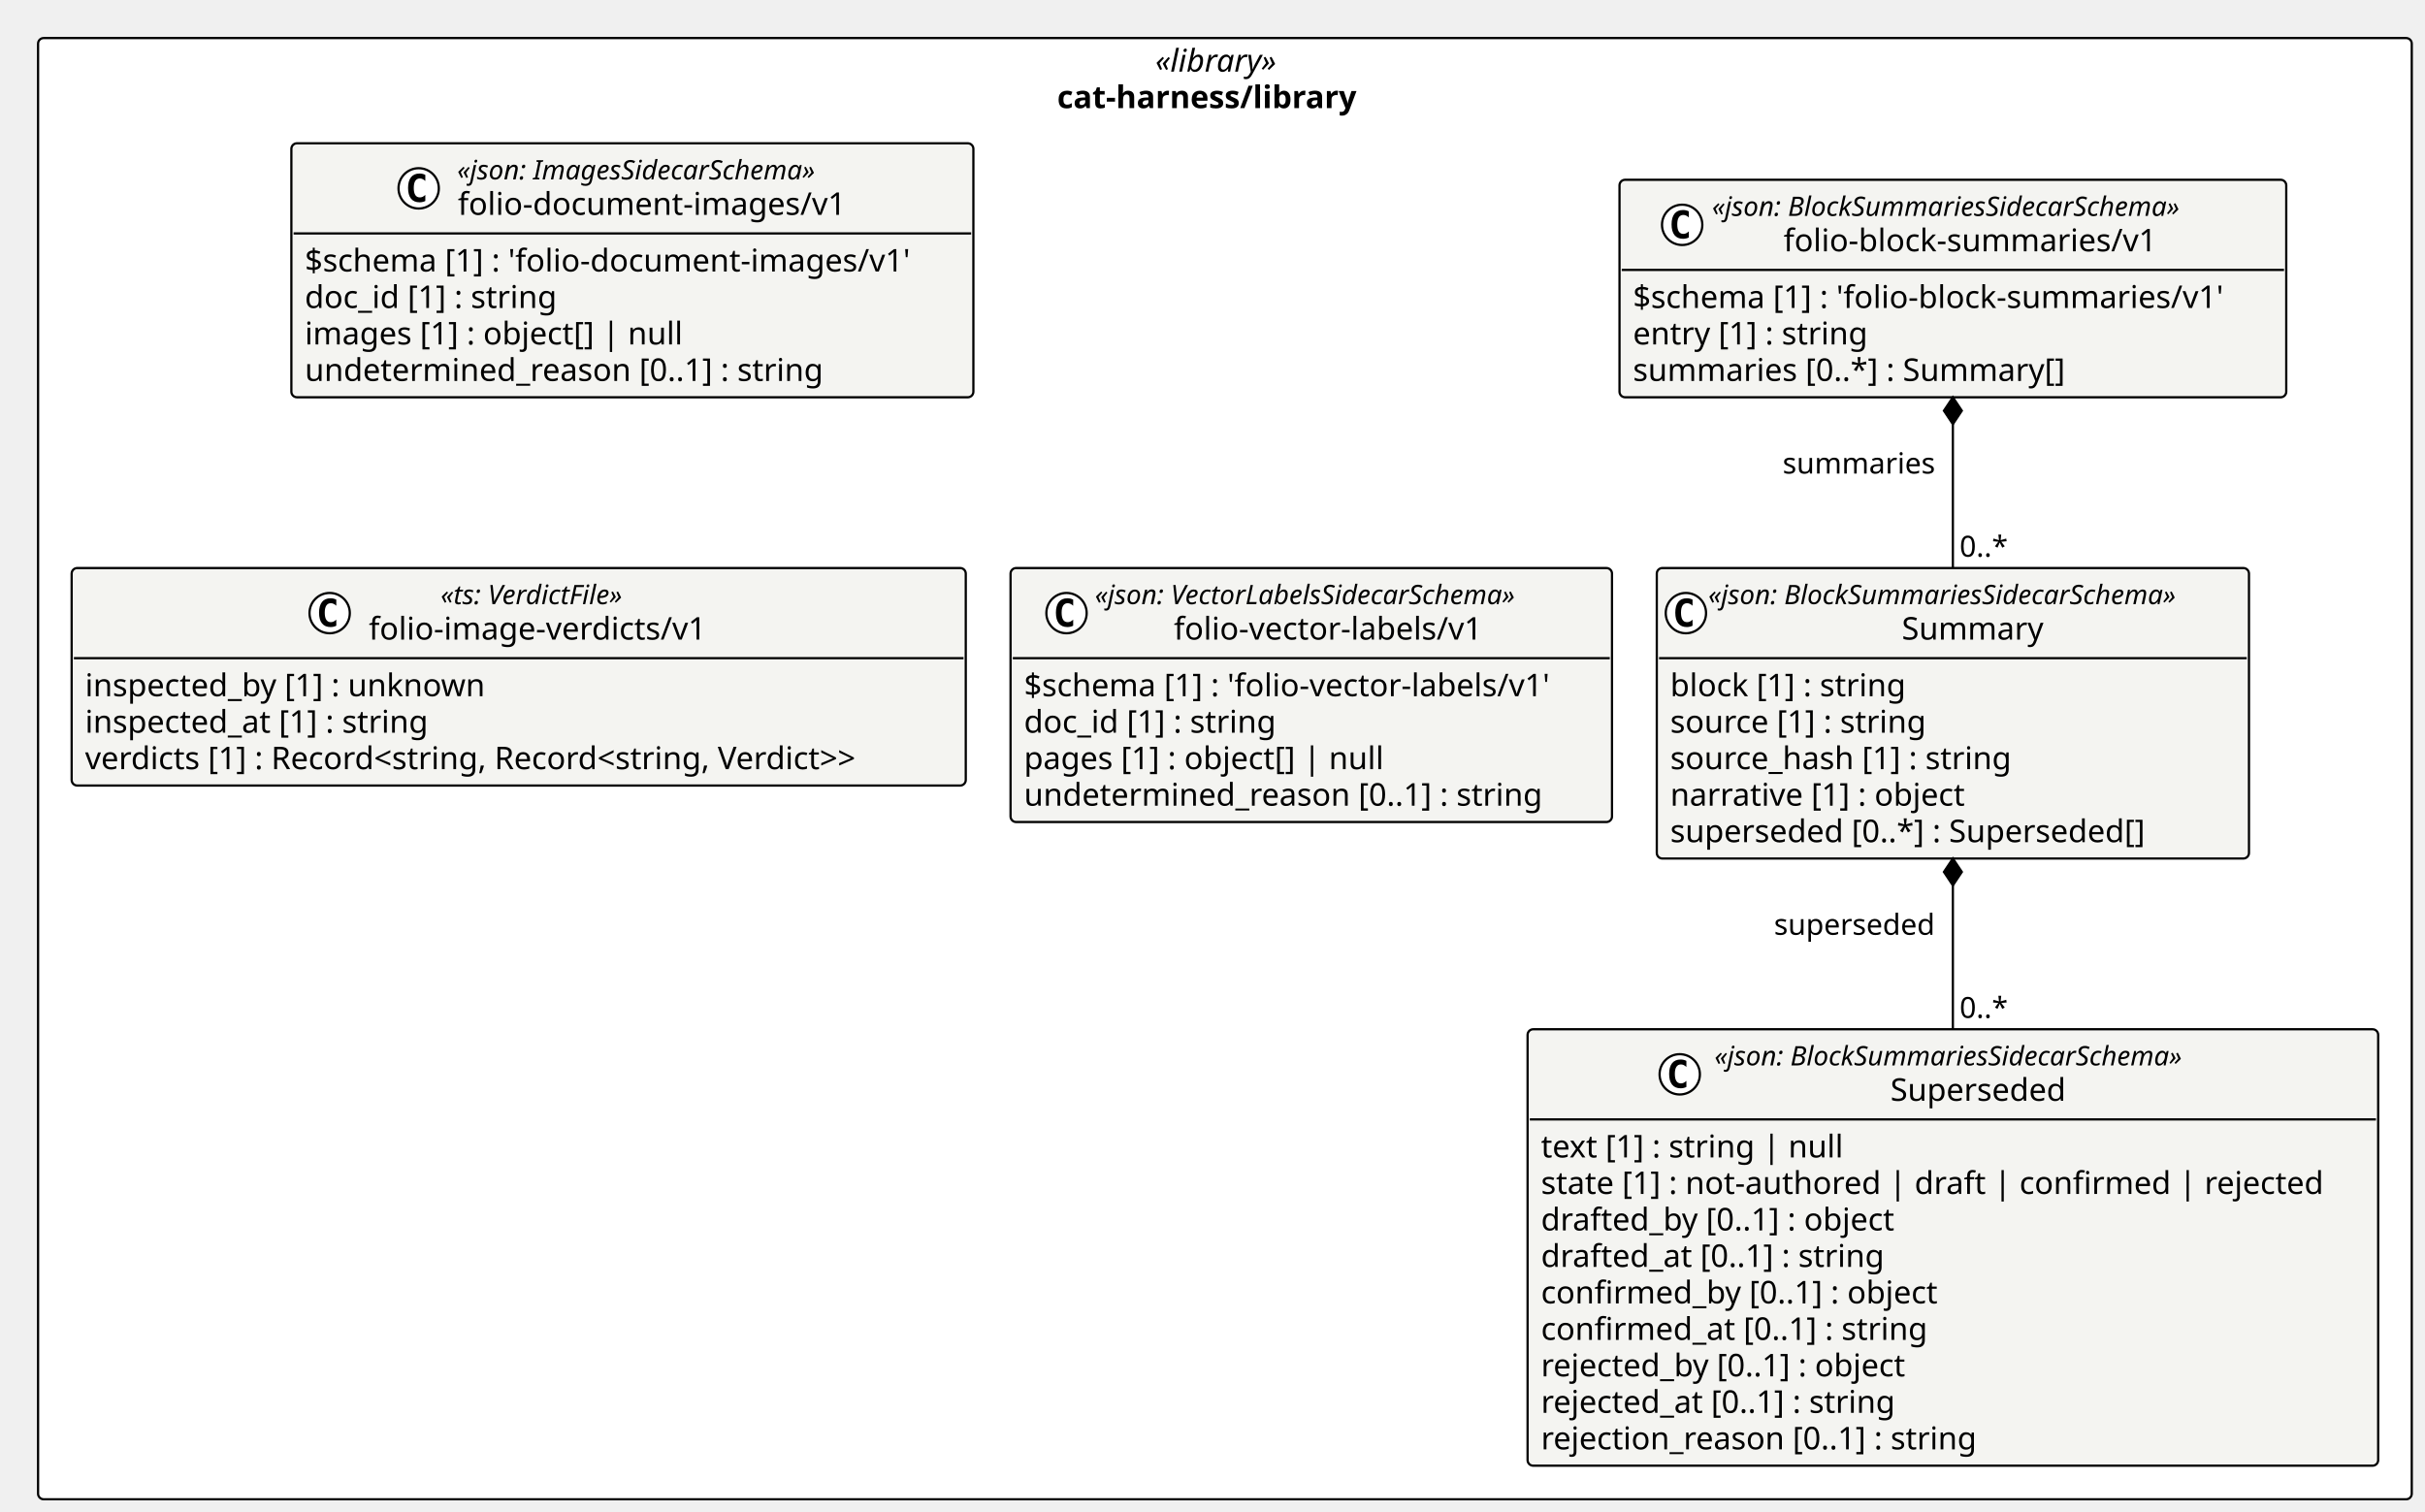
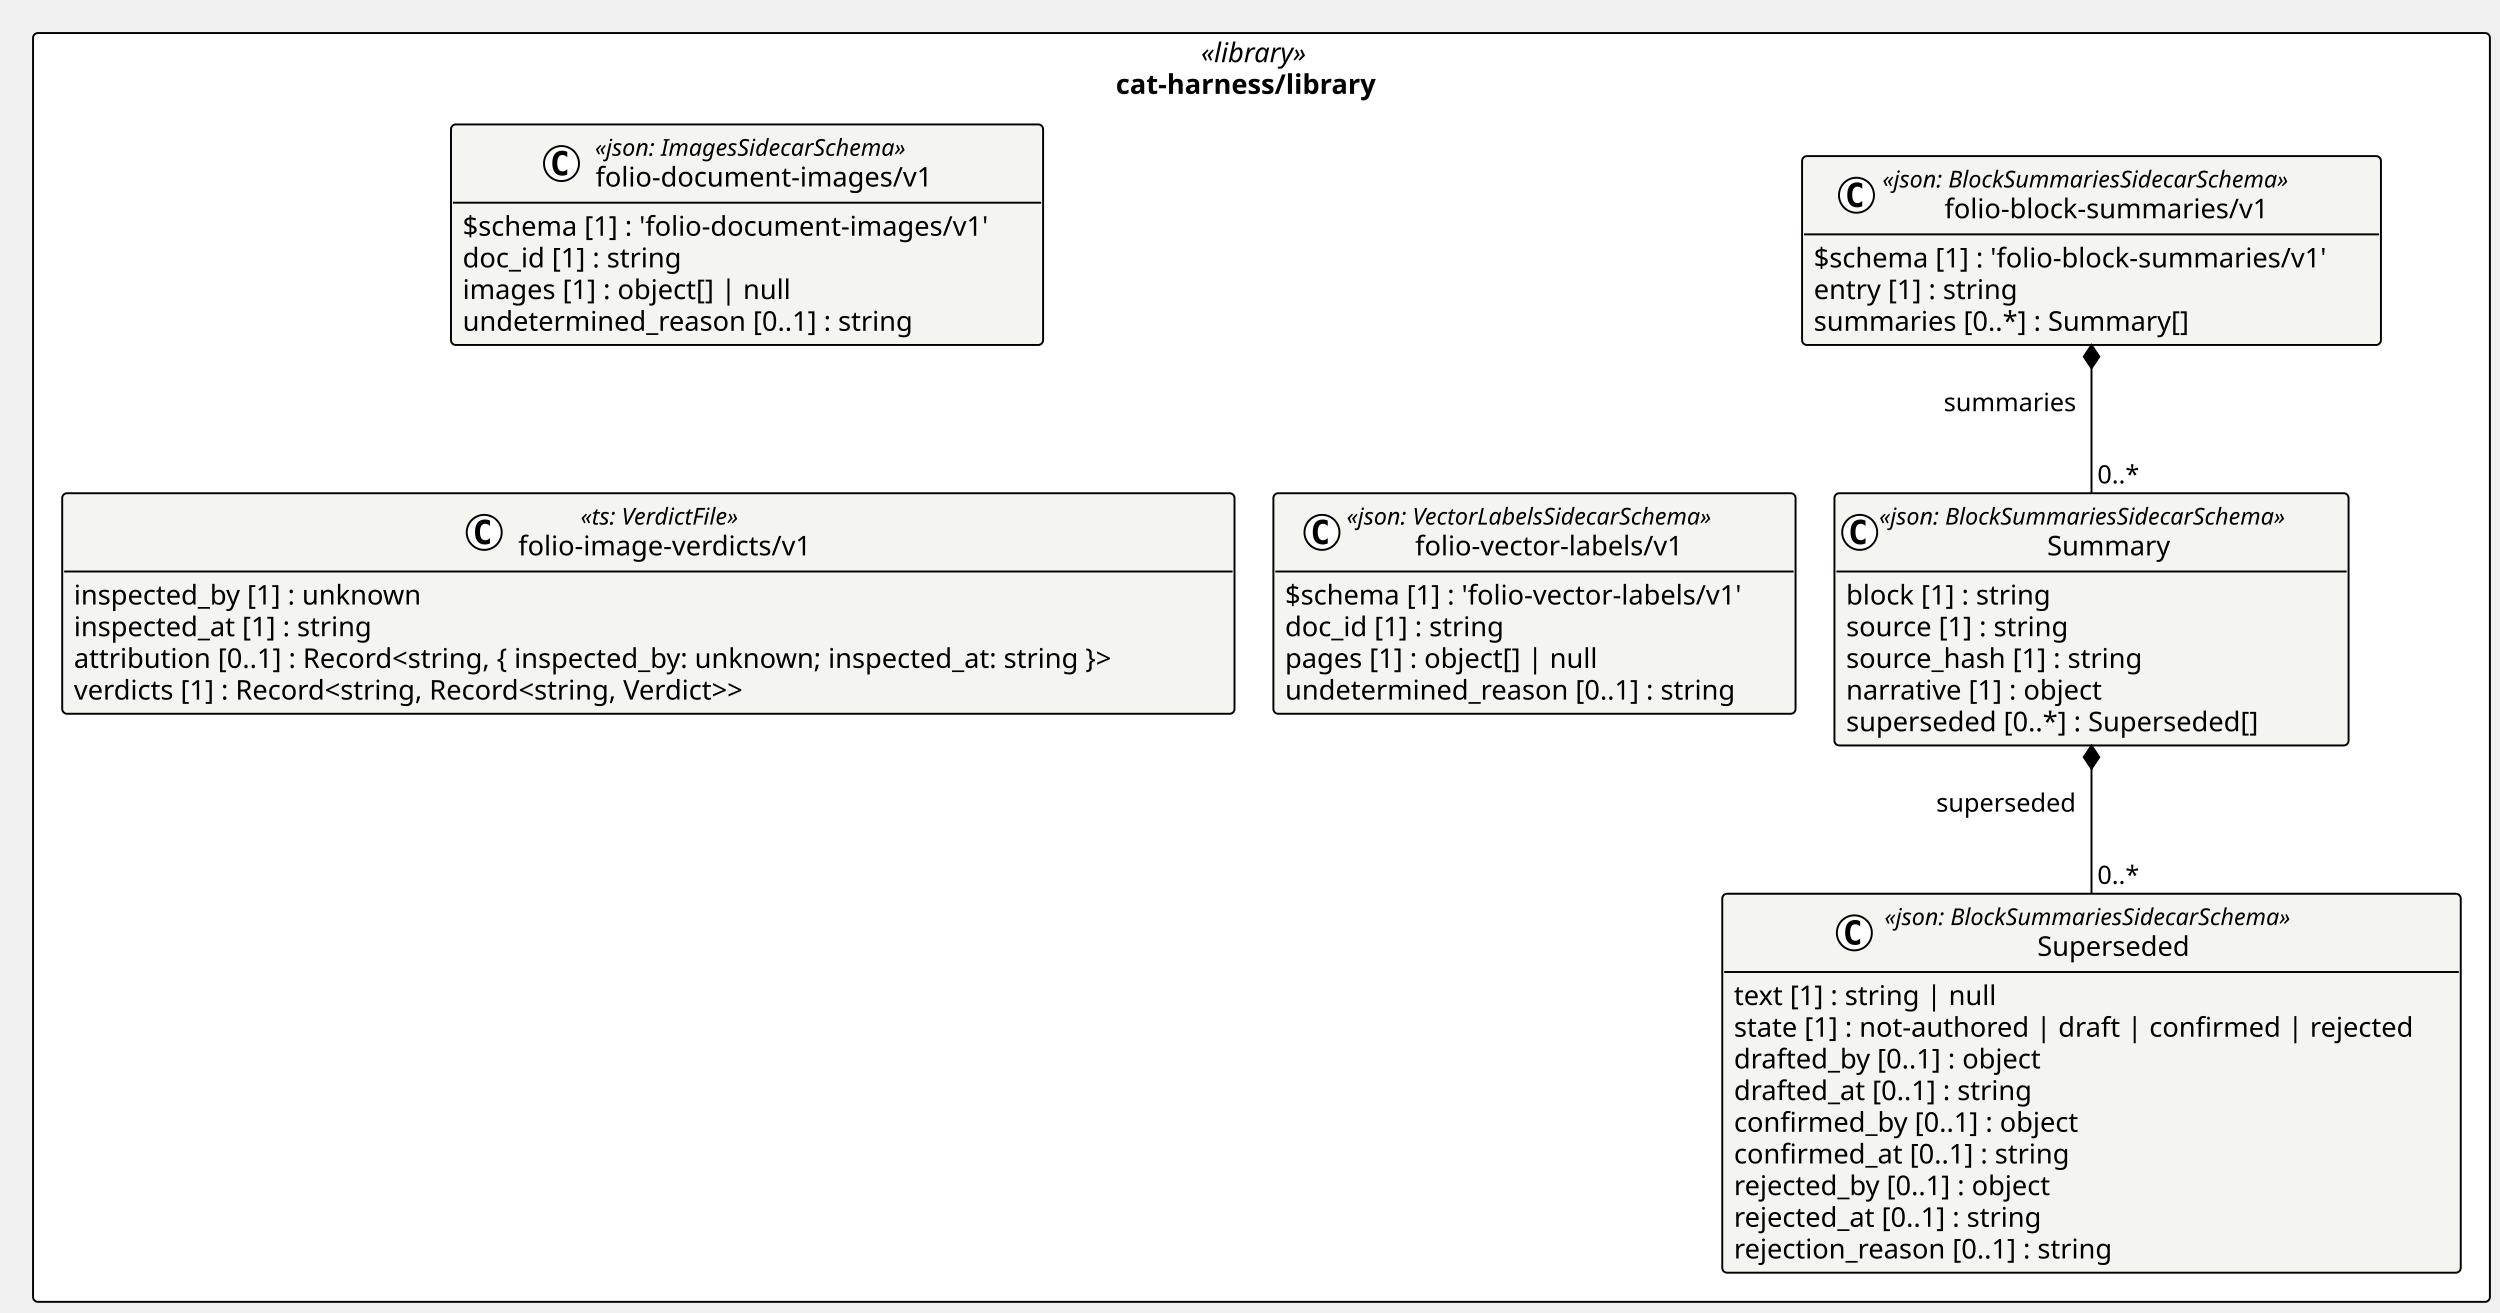
- <svg xmlns="http://www.w3.org/2000/svg" contentStyleType="text/css" height="675px" preserveAspectRatio="none" style="width:1083px;height:675px;background:#FFFFFF;" version="1.1" viewBox="0 0 1083 675" width="1083px" zoomAndPan="magnify">
+ <svg xmlns="http://www.w3.org/2000/svg" contentStyleType="text/css" height="675px" preserveAspectRatio="none" style="width:1286px;height:675px;background:#FFFFFF;" version="1.1" viewBox="0 0 1286 675" width="1286px" zoomAndPan="magnify">
  <defs />
  <g>
-     <rect fill="#FFFFFF" height="652.672" rx="2.5" ry="2.5" style="stroke:#000000;stroke-width:1.0;" width="1060.09" x="17" y="17" />
-     <text fill="#000000" font-family="Verdana" font-size="14" font-style="italic" lengthAdjust="spacing" textLength="62.173" x="515.959" y="31.995">«library»</text>
-     <text fill="#000000" font-family="Verdana" font-size="14" font-weight="bold" lengthAdjust="spacing" textLength="149.81" x="472.14" y="48.292">cat-harness/library</text>
+     <rect fill="#FFFFFF" height="652.672" rx="2.5" ry="2.5" style="stroke:#000000;stroke-width:1.0;" width="1263.808" x="17" y="17" />
+     <text fill="#000000" font-family="Verdana" font-size="14" font-style="italic" lengthAdjust="spacing" textLength="62.173" x="617.818" y="31.995">«library»</text>
+     <text fill="#000000" font-family="Verdana" font-size="14" font-weight="bold" lengthAdjust="spacing" textLength="149.81" x="573.999" y="48.292">cat-harness/library</text>
    <g id="elem_cat_harness_library_folio_document_images_v1_folio_document_images_v1">
-       <rect codeLine="11" fill="#F4F4F1" height="113.453" id="cat_harness_library_folio_document_images_v1_folio_document_images_v1" rx="2.5" ry="2.5" style="stroke:#000000;stroke-width:1.0;" width="304.585" x="130.127" y="64" />
-       <ellipse cx="186.976" cy="84.133" fill="#FFFFFF" rx="9" ry="9" style="stroke:#000000;stroke-width:1.0;" />
-       <path d="M189.944,89.773 Q189.366,90.07 188.726,90.211 Q188.085,90.367 187.382,90.367 Q184.882,90.367 183.554,88.727 Q182.241,87.07 182.241,83.945 Q182.241,80.82 183.554,79.164 Q184.882,77.508 187.382,77.508 Q188.085,77.508 188.726,77.664 Q189.382,77.82 189.944,78.117 L189.944,80.836 Q189.319,80.258 188.726,79.992 Q188.132,79.711 187.507,79.711 Q186.163,79.711 185.476,80.789 Q184.788,81.852 184.788,83.945 Q184.788,86.039 185.476,87.117 Q186.163,88.18 187.507,88.18 Q188.132,88.18 188.726,87.914 Q189.319,87.633 189.944,87.055 L189.944,89.773 Z " fill="#000000" />
-       <text fill="#000000" font-family="Verdana" font-size="12" font-style="italic" lengthAdjust="spacing" textLength="183.99" x="204.174" y="80.139">«json: ImagesSidecarSchema»</text>
-       <text fill="#000000" font-family="Verdana" font-size="14" lengthAdjust="spacing" textLength="183.388" x="204.476" y="95.964">folio-document-images/v1</text>
-       <line style="stroke:#000000;stroke-width:1.0;" x1="131.127" x2="433.712" y1="104.266" y2="104.266" />
-       <text fill="#000000" font-family="Verdana" font-size="14" lengthAdjust="spacing" textLength="292.585" x="136.127" y="121.261">$schema [1] : 'folio-document-images/v1'</text>
-       <text fill="#000000" font-family="Verdana" font-size="14" lengthAdjust="spacing" textLength="123.013" x="136.127" y="137.558">doc_id [1] : string</text>
-       <text fill="#000000" font-family="Verdana" font-size="14" lengthAdjust="spacing" textLength="182.007" x="136.127" y="153.855">images [1] : object[] | null</text>
-       <text fill="#000000" font-family="Verdana" font-size="14" lengthAdjust="spacing" textLength="249.58" x="136.127" y="170.151">undetermined_reason [0..1] : string</text>
+       <rect codeLine="11" fill="#F4F4F1" height="113.453" id="cat_harness_library_folio_document_images_v1_folio_document_images_v1" rx="2.5" ry="2.5" style="stroke:#000000;stroke-width:1.0;" width="304.585" x="231.986" y="64" />
+       <ellipse cx="288.834" cy="84.133" fill="#FFFFFF" rx="9" ry="9" style="stroke:#000000;stroke-width:1.0;" />
+       <path d="M291.803,89.773 Q291.225,90.07 290.584,90.211 Q289.944,90.367 289.241,90.367 Q286.741,90.367 285.413,88.727 Q284.1,87.07 284.1,83.945 Q284.1,80.82 285.413,79.164 Q286.741,77.508 289.241,77.508 Q289.944,77.508 290.584,77.664 Q291.241,77.82 291.803,78.117 L291.803,80.836 Q291.178,80.258 290.584,79.992 Q289.991,79.711 289.366,79.711 Q288.022,79.711 287.334,80.789 Q286.647,81.852 286.647,83.945 Q286.647,86.039 287.334,87.117 Q288.022,88.18 289.366,88.18 Q289.991,88.18 290.584,87.914 Q291.178,87.633 291.803,87.055 L291.803,89.773 Z " fill="#000000" />
+       <text fill="#000000" font-family="Verdana" font-size="12" font-style="italic" lengthAdjust="spacing" textLength="183.99" x="306.033" y="80.139">«json: ImagesSidecarSchema»</text>
+       <text fill="#000000" font-family="Verdana" font-size="14" lengthAdjust="spacing" textLength="183.388" x="306.334" y="95.964">folio-document-images/v1</text>
+       <line style="stroke:#000000;stroke-width:1.0;" x1="232.986" x2="535.571" y1="104.266" y2="104.266" />
+       <text fill="#000000" font-family="Verdana" font-size="14" lengthAdjust="spacing" textLength="292.585" x="237.986" y="121.261">$schema [1] : 'folio-document-images/v1'</text>
+       <text fill="#000000" font-family="Verdana" font-size="14" lengthAdjust="spacing" textLength="123.013" x="237.986" y="137.558">doc_id [1] : string</text>
+       <text fill="#000000" font-family="Verdana" font-size="14" lengthAdjust="spacing" textLength="182.007" x="237.986" y="153.855">images [1] : object[] | null</text>
+       <text fill="#000000" font-family="Verdana" font-size="14" lengthAdjust="spacing" textLength="249.58" x="237.986" y="170.151">undetermined_reason [0..1] : string</text>
    </g>
    <g id="elem_cat_harness_library_folio_image_verdicts_v1">
-       <rect codeLine="17" fill="#F4F4F1" height="97.156" id="cat_harness_library_folio_image_verdicts_v1" rx="2.5" ry="2.5" style="stroke:#000000;stroke-width:1.0;" width="399.31" x="32" y="253.719" />
-       <ellipse cx="147.221" cy="273.852" fill="#FFFFFF" rx="9" ry="9" style="stroke:#000000;stroke-width:1.0;" />
-       <path d="M150.19,279.492 Q149.611,279.789 148.971,279.93 Q148.33,280.086 147.627,280.086 Q145.127,280.086 143.799,278.445 Q142.486,276.789 142.486,273.664 Q142.486,270.539 143.799,268.883 Q145.127,267.227 147.627,267.227 Q148.33,267.227 148.971,267.383 Q149.627,267.539 150.19,267.836 L150.19,270.555 Q149.565,269.977 148.971,269.711 Q148.377,269.43 147.752,269.43 Q146.408,269.43 145.721,270.508 Q145.033,271.57 145.033,273.664 Q145.033,275.758 145.721,276.836 Q146.408,277.898 147.752,277.898 Q148.377,277.898 148.971,277.633 Q149.565,277.352 150.19,276.773 L150.19,279.492 Z " fill="#000000" />
-       <text fill="#000000" font-family="Verdana" font-size="12" font-style="italic" lengthAdjust="spacing" textLength="97.231" x="196.79" y="269.857">«ts: VerdictFile»</text>
-       <text fill="#000000" font-family="Verdana" font-size="14" lengthAdjust="spacing" textLength="161.369" x="164.721" y="285.683">folio-image-verdicts/v1</text>
-       <line style="stroke:#000000;stroke-width:1.0;" x1="33" x2="430.31" y1="293.984" y2="293.984" />
+       <rect codeLine="17" fill="#F4F4F1" height="113.453" id="cat_harness_library_folio_image_verdicts_v1" rx="2.5" ry="2.5" style="stroke:#000000;stroke-width:1.0;" width="603.028" x="32" y="253.719" />
+       <ellipse cx="249.08" cy="273.852" fill="#FFFFFF" rx="9" ry="9" style="stroke:#000000;stroke-width:1.0;" />
+       <path d="M252.048,279.492 Q251.47,279.789 250.83,279.93 Q250.189,280.086 249.486,280.086 Q246.986,280.086 245.658,278.445 Q244.345,276.789 244.345,273.664 Q244.345,270.539 245.658,268.883 Q246.986,267.227 249.486,267.227 Q250.189,267.227 250.83,267.383 Q251.486,267.539 252.048,267.836 L252.048,270.555 Q251.423,269.977 250.83,269.711 Q250.236,269.43 249.611,269.43 Q248.267,269.43 247.58,270.508 Q246.892,271.57 246.892,273.664 Q246.892,275.758 247.58,276.836 Q248.267,277.898 249.611,277.898 Q250.236,277.898 250.83,277.633 Q251.423,277.352 252.048,276.773 L252.048,279.492 Z " fill="#000000" />
+       <text fill="#000000" font-family="Verdana" font-size="12" font-style="italic" lengthAdjust="spacing" textLength="97.231" x="298.649" y="269.857">«ts: VerdictFile»</text>
+       <text fill="#000000" font-family="Verdana" font-size="14" lengthAdjust="spacing" textLength="161.369" x="266.58" y="285.683">folio-image-verdicts/v1</text>
+       <line style="stroke:#000000;stroke-width:1.0;" x1="33" x2="634.028" y1="293.984" y2="293.984" />
      <text fill="#000000" font-family="Verdana" font-size="14" lengthAdjust="spacing" textLength="193.929" x="38" y="310.979">inspected_by [1] : unknown</text>
      <text fill="#000000" font-family="Verdana" font-size="14" lengthAdjust="spacing" textLength="167.398" x="38" y="327.276">inspected_at [1] : string</text>
-       <text fill="#000000" font-family="Verdana" font-size="14" lengthAdjust="spacing" textLength="387.31" x="38" y="343.573">verdicts [1] : Record&lt;string, Record&lt;string, Verdict&gt;&gt;</text>
+       <text fill="#000000" font-family="Verdana" font-size="14" lengthAdjust="spacing" textLength="591.028" x="38" y="343.573">attribution [0..1] : Record&lt;string, { inspected_by: unknown; inspected_at: string }&gt;</text>
+       <text fill="#000000" font-family="Verdana" font-size="14" lengthAdjust="spacing" textLength="387.31" x="38" y="359.87">verdicts [1] : Record&lt;string, Record&lt;string, Verdict&gt;&gt;</text>
    </g>
    <g id="elem_cat_harness_library_folio_vector_labels_v1_folio_vector_labels_v1">
-       <rect codeLine="22" fill="#F4F4F1" height="113.453" id="cat_harness_library_folio_vector_labels_v1_folio_vector_labels_v1" rx="2.5" ry="2.5" style="stroke:#000000;stroke-width:1.0;" width="268.607" x="451.31" y="253.719" />
-       <ellipse cx="476.306" cy="273.852" fill="#FFFFFF" rx="9" ry="9" style="stroke:#000000;stroke-width:1.0;" />
-       <path d="M479.275,279.492 Q478.697,279.789 478.056,279.93 Q477.415,280.086 476.712,280.086 Q474.212,280.086 472.884,278.445 Q471.572,276.789 471.572,273.664 Q471.572,270.539 472.884,268.883 Q474.212,267.227 476.712,267.227 Q477.415,267.227 478.056,267.383 Q478.712,267.539 479.275,267.836 L479.275,270.555 Q478.65,269.977 478.056,269.711 Q477.462,269.43 476.837,269.43 Q475.493,269.43 474.806,270.508 Q474.118,271.57 474.118,273.664 Q474.118,275.758 474.806,276.836 Q475.493,277.898 476.837,277.898 Q477.462,277.898 478.056,277.633 Q478.65,277.352 479.275,276.773 L479.275,279.492 Z " fill="#000000" />
-       <text fill="#000000" font-family="Verdana" font-size="12" font-style="italic" lengthAdjust="spacing" textLength="217.951" x="488.971" y="269.857">«json: VectorLabelsSidecarSchema»</text>
-       <text fill="#000000" font-family="Verdana" font-size="14" lengthAdjust="spacing" textLength="147.41" x="524.242" y="285.683">folio-vector-labels/v1</text>
-       <line style="stroke:#000000;stroke-width:1.0;" x1="452.31" x2="718.918" y1="293.984" y2="293.984" />
-       <text fill="#000000" font-family="Verdana" font-size="14" lengthAdjust="spacing" textLength="256.607" x="457.31" y="310.979">$schema [1] : 'folio-vector-labels/v1'</text>
-       <text fill="#000000" font-family="Verdana" font-size="14" lengthAdjust="spacing" textLength="123.013" x="457.31" y="327.276">doc_id [1] : string</text>
-       <text fill="#000000" font-family="Verdana" font-size="14" lengthAdjust="spacing" textLength="173.366" x="457.31" y="343.573">pages [1] : object[] | null</text>
-       <text fill="#000000" font-family="Verdana" font-size="14" lengthAdjust="spacing" textLength="249.58" x="457.31" y="359.87">undetermined_reason [0..1] : string</text>
+       <rect codeLine="23" fill="#F4F4F1" height="113.453" id="cat_harness_library_folio_vector_labels_v1_folio_vector_labels_v1" rx="2.5" ry="2.5" style="stroke:#000000;stroke-width:1.0;" width="268.607" x="655.028" y="253.719" />
+       <ellipse cx="680.024" cy="273.852" fill="#FFFFFF" rx="9" ry="9" style="stroke:#000000;stroke-width:1.0;" />
+       <path d="M682.992,279.492 Q682.414,279.789 681.774,279.93 Q681.133,280.086 680.43,280.086 Q677.93,280.086 676.602,278.445 Q675.289,276.789 675.289,273.664 Q675.289,270.539 676.602,268.883 Q677.93,267.227 680.43,267.227 Q681.133,267.227 681.774,267.383 Q682.43,267.539 682.992,267.836 L682.992,270.555 Q682.367,269.977 681.774,269.711 Q681.18,269.43 680.555,269.43 Q679.211,269.43 678.524,270.508 Q677.836,271.57 677.836,273.664 Q677.836,275.758 678.524,276.836 Q679.211,277.898 680.555,277.898 Q681.18,277.898 681.774,277.633 Q682.367,277.352 682.992,276.773 L682.992,279.492 Z " fill="#000000" />
+       <text fill="#000000" font-family="Verdana" font-size="12" font-style="italic" lengthAdjust="spacing" textLength="217.951" x="692.689" y="269.857">«json: VectorLabelsSidecarSchema»</text>
+       <text fill="#000000" font-family="Verdana" font-size="14" lengthAdjust="spacing" textLength="147.41" x="727.96" y="285.683">folio-vector-labels/v1</text>
+       <line style="stroke:#000000;stroke-width:1.0;" x1="656.028" x2="922.636" y1="293.984" y2="293.984" />
+       <text fill="#000000" font-family="Verdana" font-size="14" lengthAdjust="spacing" textLength="256.607" x="661.028" y="310.979">$schema [1] : 'folio-vector-labels/v1'</text>
+       <text fill="#000000" font-family="Verdana" font-size="14" lengthAdjust="spacing" textLength="123.013" x="661.028" y="327.276">doc_id [1] : string</text>
+       <text fill="#000000" font-family="Verdana" font-size="14" lengthAdjust="spacing" textLength="173.366" x="661.028" y="343.573">pages [1] : object[] | null</text>
+       <text fill="#000000" font-family="Verdana" font-size="14" lengthAdjust="spacing" textLength="249.58" x="661.028" y="359.87">undetermined_reason [0..1] : string</text>
    </g>
    <g id="elem_cat_harness_library_folio_block_summaries_v1_Superseded">
-       <rect codeLine="28" fill="#F4F4F1" height="194.938" id="cat_harness_library_folio_block_summaries_v1_Superseded" rx="2.5" ry="2.5" style="stroke:#000000;stroke-width:1.0;" width="379.876" x="682.214" y="459.734" />
-       <ellipse cx="750.168" cy="479.867" fill="#FFFFFF" rx="9" ry="9" style="stroke:#000000;stroke-width:1.0;" />
-       <path d="M753.137,485.508 Q752.559,485.805 751.918,485.945 Q751.277,486.102 750.574,486.102 Q748.074,486.102 746.746,484.461 Q745.434,482.805 745.434,479.68 Q745.434,476.555 746.746,474.898 Q748.074,473.242 750.574,473.242 Q751.277,473.242 751.918,473.398 Q752.574,473.555 753.137,473.852 L753.137,476.57 Q752.512,475.992 751.918,475.727 Q751.324,475.445 750.699,475.445 Q749.356,475.445 748.668,476.523 Q747.981,477.586 747.981,479.68 Q747.981,481.773 748.668,482.852 Q749.356,483.914 750.699,483.914 Q751.324,483.914 751.918,483.648 Q752.512,483.367 753.137,482.789 L753.137,485.508 Z " fill="#000000" />
-       <text fill="#000000" font-family="Verdana" font-size="12" font-style="italic" lengthAdjust="spacing" textLength="240.469" x="765.668" y="475.873">«json: BlockSummariesSidecarSchema»</text>
-       <text fill="#000000" font-family="Verdana" font-size="14" lengthAdjust="spacing" textLength="83.31" x="844.248" y="491.698">Superseded</text>
-       <line style="stroke:#000000;stroke-width:1.0;" x1="683.214" x2="1061.09" y1="500" y2="500" />
-       <text fill="#000000" font-family="Verdana" font-size="14" lengthAdjust="spacing" textLength="145.106" x="688.214" y="516.995">text [1] : string | null</text>
-       <text fill="#000000" font-family="Verdana" font-size="14" lengthAdjust="spacing" textLength="367.876" x="688.214" y="533.292">state [1] : not-authored | draft | confirmed | rejected</text>
-       <text fill="#000000" font-family="Verdana" font-size="14" lengthAdjust="spacing" textLength="174.159" x="688.214" y="549.589">drafted_by [0..1] : object</text>
-       <text fill="#000000" font-family="Verdana" font-size="14" lengthAdjust="spacing" textLength="168.102" x="688.214" y="565.886">drafted_at [0..1] : string</text>
-       <text fill="#000000" font-family="Verdana" font-size="14" lengthAdjust="spacing" textLength="193.867" x="688.214" y="582.183">confirmed_by [0..1] : object</text>
-       <text fill="#000000" font-family="Verdana" font-size="14" lengthAdjust="spacing" textLength="187.81" x="688.214" y="598.48">confirmed_at [0..1] : string</text>
-       <text fill="#000000" font-family="Verdana" font-size="14" lengthAdjust="spacing" textLength="180.578" x="688.214" y="614.776">rejected_by [0..1] : object</text>
-       <text fill="#000000" font-family="Verdana" font-size="14" lengthAdjust="spacing" textLength="174.522" x="688.214" y="631.073">rejected_at [0..1] : string</text>
-       <text fill="#000000" font-family="Verdana" font-size="14" lengthAdjust="spacing" textLength="211.962" x="688.214" y="647.37">rejection_reason [0..1] : string</text>
+       <rect codeLine="29" fill="#F4F4F1" height="194.938" id="cat_harness_library_folio_block_summaries_v1_Superseded" rx="2.5" ry="2.5" style="stroke:#000000;stroke-width:1.0;" width="379.876" x="885.932" y="459.734" />
+       <ellipse cx="953.886" cy="479.867" fill="#FFFFFF" rx="9" ry="9" style="stroke:#000000;stroke-width:1.0;" />
+       <path d="M956.855,485.508 Q956.276,485.805 955.636,485.945 Q954.995,486.102 954.292,486.102 Q951.792,486.102 950.464,484.461 Q949.151,482.805 949.151,479.68 Q949.151,476.555 950.464,474.898 Q951.792,473.242 954.292,473.242 Q954.995,473.242 955.636,473.398 Q956.292,473.555 956.855,473.852 L956.855,476.57 Q956.23,475.992 955.636,475.727 Q955.042,475.445 954.417,475.445 Q953.073,475.445 952.386,476.523 Q951.698,477.586 951.698,479.68 Q951.698,481.773 952.386,482.852 Q953.073,483.914 954.417,483.914 Q955.042,483.914 955.636,483.648 Q956.23,483.367 956.855,482.789 L956.855,485.508 Z " fill="#000000" />
+       <text fill="#000000" font-family="Verdana" font-size="12" font-style="italic" lengthAdjust="spacing" textLength="240.469" x="969.386" y="475.873">«json: BlockSummariesSidecarSchema»</text>
+       <text fill="#000000" font-family="Verdana" font-size="14" lengthAdjust="spacing" textLength="83.31" x="1047.965" y="491.698">Superseded</text>
+       <line style="stroke:#000000;stroke-width:1.0;" x1="886.932" x2="1264.808" y1="500" y2="500" />
+       <text fill="#000000" font-family="Verdana" font-size="14" lengthAdjust="spacing" textLength="145.106" x="891.932" y="516.995">text [1] : string | null</text>
+       <text fill="#000000" font-family="Verdana" font-size="14" lengthAdjust="spacing" textLength="367.876" x="891.932" y="533.292">state [1] : not-authored | draft | confirmed | rejected</text>
+       <text fill="#000000" font-family="Verdana" font-size="14" lengthAdjust="spacing" textLength="174.159" x="891.932" y="549.589">drafted_by [0..1] : object</text>
+       <text fill="#000000" font-family="Verdana" font-size="14" lengthAdjust="spacing" textLength="168.102" x="891.932" y="565.886">drafted_at [0..1] : string</text>
+       <text fill="#000000" font-family="Verdana" font-size="14" lengthAdjust="spacing" textLength="193.867" x="891.932" y="582.183">confirmed_by [0..1] : object</text>
+       <text fill="#000000" font-family="Verdana" font-size="14" lengthAdjust="spacing" textLength="187.81" x="891.932" y="598.48">confirmed_at [0..1] : string</text>
+       <text fill="#000000" font-family="Verdana" font-size="14" lengthAdjust="spacing" textLength="180.578" x="891.932" y="614.776">rejected_by [0..1] : object</text>
+       <text fill="#000000" font-family="Verdana" font-size="14" lengthAdjust="spacing" textLength="174.522" x="891.932" y="631.073">rejected_at [0..1] : string</text>
+       <text fill="#000000" font-family="Verdana" font-size="14" lengthAdjust="spacing" textLength="211.962" x="891.932" y="647.37">rejection_reason [0..1] : string</text>
    </g>
    <g id="elem_cat_harness_library_folio_block_summaries_v1_Summary">
-       <rect codeLine="39" fill="#F4F4F1" height="129.75" id="cat_harness_library_folio_block_summaries_v1_Summary" rx="2.5" ry="2.5" style="stroke:#000000;stroke-width:1.0;" width="264.469" x="739.918" y="253.719" />
-       <ellipse cx="752.918" cy="273.852" fill="#FFFFFF" rx="9" ry="9" style="stroke:#000000;stroke-width:1.0;" />
-       <path d="M755.887,279.492 Q755.309,279.789 754.668,279.93 Q754.027,280.086 753.324,280.086 Q750.824,280.086 749.496,278.445 Q748.184,276.789 748.184,273.664 Q748.184,270.539 749.496,268.883 Q750.824,267.227 753.324,267.227 Q754.027,267.227 754.668,267.383 Q755.324,267.539 755.887,267.836 L755.887,270.555 Q755.262,269.977 754.668,269.711 Q754.074,269.43 753.449,269.43 Q752.106,269.43 751.418,270.508 Q750.731,271.57 750.731,273.664 Q750.731,275.758 751.418,276.836 Q752.106,277.898 753.449,277.898 Q754.074,277.898 754.668,277.633 Q755.262,277.352 755.887,276.773 L755.887,279.492 Z " fill="#000000" />
-       <text fill="#000000" font-family="Verdana" font-size="12" font-style="italic" lengthAdjust="spacing" textLength="240.469" x="762.918" y="269.857">«json: BlockSummariesSidecarSchema»</text>
-       <text fill="#000000" font-family="Verdana" font-size="14" lengthAdjust="spacing" textLength="67.655" x="849.325" y="285.683">Summary</text>
-       <line style="stroke:#000000;stroke-width:1.0;" x1="740.918" x2="1003.387" y1="293.984" y2="293.984" />
-       <text fill="#000000" font-family="Verdana" font-size="14" lengthAdjust="spacing" textLength="115.233" x="745.918" y="310.979">block [1] : string</text>
-       <text fill="#000000" font-family="Verdana" font-size="14" lengthAdjust="spacing" textLength="124.886" x="745.918" y="327.276">source [1] : string</text>
-       <text fill="#000000" font-family="Verdana" font-size="14" lengthAdjust="spacing" textLength="165.505" x="745.918" y="343.573">source_hash [1] : string</text>
-       <text fill="#000000" font-family="Verdana" font-size="14" lengthAdjust="spacing" textLength="144.86" x="745.918" y="359.87">narrative [1] : object</text>
-       <text fill="#000000" font-family="Verdana" font-size="14" lengthAdjust="spacing" textLength="229.749" x="745.918" y="376.167">superseded [0..*] : Superseded[]</text>
+       <rect codeLine="40" fill="#F4F4F1" height="129.75" id="cat_harness_library_folio_block_summaries_v1_Summary" rx="2.5" ry="2.5" style="stroke:#000000;stroke-width:1.0;" width="264.469" x="943.636" y="253.719" />
+       <ellipse cx="956.636" cy="273.852" fill="#FFFFFF" rx="9" ry="9" style="stroke:#000000;stroke-width:1.0;" />
+       <path d="M959.605,279.492 Q959.026,279.789 958.386,279.93 Q957.745,280.086 957.042,280.086 Q954.542,280.086 953.214,278.445 Q951.901,276.789 951.901,273.664 Q951.901,270.539 953.214,268.883 Q954.542,267.227 957.042,267.227 Q957.745,267.227 958.386,267.383 Q959.042,267.539 959.605,267.836 L959.605,270.555 Q958.98,269.977 958.386,269.711 Q957.792,269.43 957.167,269.43 Q955.823,269.43 955.136,270.508 Q954.448,271.57 954.448,273.664 Q954.448,275.758 955.136,276.836 Q955.823,277.898 957.167,277.898 Q957.792,277.898 958.386,277.633 Q958.98,277.352 959.605,276.773 L959.605,279.492 Z " fill="#000000" />
+       <text fill="#000000" font-family="Verdana" font-size="12" font-style="italic" lengthAdjust="spacing" textLength="240.469" x="966.636" y="269.857">«json: BlockSummariesSidecarSchema»</text>
+       <text fill="#000000" font-family="Verdana" font-size="14" lengthAdjust="spacing" textLength="67.655" x="1053.043" y="285.683">Summary</text>
+       <line style="stroke:#000000;stroke-width:1.0;" x1="944.636" x2="1207.104" y1="293.984" y2="293.984" />
+       <text fill="#000000" font-family="Verdana" font-size="14" lengthAdjust="spacing" textLength="115.233" x="949.636" y="310.979">block [1] : string</text>
+       <text fill="#000000" font-family="Verdana" font-size="14" lengthAdjust="spacing" textLength="124.886" x="949.636" y="327.276">source [1] : string</text>
+       <text fill="#000000" font-family="Verdana" font-size="14" lengthAdjust="spacing" textLength="165.505" x="949.636" y="343.573">source_hash [1] : string</text>
+       <text fill="#000000" font-family="Verdana" font-size="14" lengthAdjust="spacing" textLength="144.86" x="949.636" y="359.87">narrative [1] : object</text>
+       <text fill="#000000" font-family="Verdana" font-size="14" lengthAdjust="spacing" textLength="229.749" x="949.636" y="376.167">superseded [0..*] : Superseded[]</text>
    </g>
    <g id="elem_cat_harness_library_folio_block_summaries_v1_folio_block_summaries_v1">
-       <rect codeLine="46" fill="#F4F4F1" height="97.156" id="cat_harness_library_folio_block_summaries_v1_folio_block_summaries_v1" rx="2.5" ry="2.5" style="stroke:#000000;stroke-width:1.0;" width="297.769" x="723.268" y="80.297" />
-       <ellipse cx="751.253" cy="100.43" fill="#FFFFFF" rx="9" ry="9" style="stroke:#000000;stroke-width:1.0;" />
-       <path d="M754.222,106.07 Q753.644,106.367 753.003,106.508 Q752.362,106.664 751.659,106.664 Q749.159,106.664 747.831,105.023 Q746.519,103.367 746.519,100.242 Q746.519,97.117 747.831,95.461 Q749.159,93.805 751.659,93.805 Q752.362,93.805 753.003,93.961 Q753.659,94.117 754.222,94.414 L754.222,97.133 Q753.597,96.555 753.003,96.289 Q752.409,96.008 751.784,96.008 Q750.44,96.008 749.753,97.086 Q749.065,98.148 749.065,100.242 Q749.065,102.336 749.753,103.414 Q750.44,104.477 751.784,104.477 Q752.409,104.477 753.003,104.211 Q753.597,103.93 754.222,103.352 L754.222,106.07 Z " fill="#000000" />
-       <text fill="#000000" font-family="Verdana" font-size="12" font-style="italic" lengthAdjust="spacing" textLength="240.469" x="764.583" y="96.436">«json: BlockSummariesSidecarSchema»</text>
-       <text fill="#000000" font-family="Verdana" font-size="14" lengthAdjust="spacing" textLength="176.572" x="796.531" y="112.261">folio-block-summaries/v1</text>
-       <line style="stroke:#000000;stroke-width:1.0;" x1="724.268" x2="1020.037" y1="120.562" y2="120.562" />
-       <text fill="#000000" font-family="Verdana" font-size="14" lengthAdjust="spacing" textLength="285.769" x="729.268" y="137.558">$schema [1] : 'folio-block-summaries/v1'</text>
-       <text fill="#000000" font-family="Verdana" font-size="14" lengthAdjust="spacing" textLength="115.103" x="729.268" y="153.855">entry [1] : string</text>
-       <text fill="#000000" font-family="Verdana" font-size="14" lengthAdjust="spacing" textLength="209.952" x="729.268" y="170.151">summaries [0..*] : Summary[]</text>
+       <rect codeLine="47" fill="#F4F4F1" height="97.156" id="cat_harness_library_folio_block_summaries_v1_folio_block_summaries_v1" rx="2.5" ry="2.5" style="stroke:#000000;stroke-width:1.0;" width="297.769" x="926.985" y="80.297" />
+       <ellipse cx="954.971" cy="100.43" fill="#FFFFFF" rx="9" ry="9" style="stroke:#000000;stroke-width:1.0;" />
+       <path d="M957.939,106.07 Q957.361,106.367 956.721,106.508 Q956.08,106.664 955.377,106.664 Q952.877,106.664 951.549,105.023 Q950.236,103.367 950.236,100.242 Q950.236,97.117 951.549,95.461 Q952.877,93.805 955.377,93.805 Q956.08,93.805 956.721,93.961 Q957.377,94.117 957.939,94.414 L957.939,97.133 Q957.314,96.555 956.721,96.289 Q956.127,96.008 955.502,96.008 Q954.158,96.008 953.471,97.086 Q952.783,98.148 952.783,100.242 Q952.783,102.336 953.471,103.414 Q954.158,104.477 955.502,104.477 Q956.127,104.477 956.721,104.211 Q957.314,103.93 957.939,103.352 L957.939,106.07 Z " fill="#000000" />
+       <text fill="#000000" font-family="Verdana" font-size="12" font-style="italic" lengthAdjust="spacing" textLength="240.469" x="968.301" y="96.436">«json: BlockSummariesSidecarSchema»</text>
+       <text fill="#000000" font-family="Verdana" font-size="14" lengthAdjust="spacing" textLength="176.572" x="1000.249" y="112.261">folio-block-summaries/v1</text>
+       <line style="stroke:#000000;stroke-width:1.0;" x1="927.985" x2="1223.755" y1="120.562" y2="120.562" />
+       <text fill="#000000" font-family="Verdana" font-size="14" lengthAdjust="spacing" textLength="285.769" x="932.985" y="137.558">$schema [1] : 'folio-block-summaries/v1'</text>
+       <text fill="#000000" font-family="Verdana" font-size="14" lengthAdjust="spacing" textLength="115.103" x="932.985" y="153.855">entry [1] : string</text>
+       <text fill="#000000" font-family="Verdana" font-size="14" lengthAdjust="spacing" textLength="209.952" x="932.985" y="170.151">summaries [0..*] : Summary[]</text>
    </g>
-     <line style="stroke:#000000;stroke-width:1.0;" x1="872.152" x2="872.152" y1="383.469" y2="459.734" />
-     <polygon fill="#000000" points="872.152,383.469,868.152,389.469,872.152,395.469,876.152,389.469,872.152,383.469" style="stroke:#000000;stroke-width:1.0;" />
-     <text fill="#000000" font-family="Verdana" font-size="13" lengthAdjust="spacing" textLength="75.88" x="792.273" y="417.536">superseded</text>
-     <text fill="#000000" font-family="Verdana" font-size="13" lengthAdjust="spacing" textLength="23.036" x="875.152" y="454.668">0..*</text>
-     <line style="stroke:#000000;stroke-width:1.0;" x1="872.152" x2="872.152" y1="177.453" y2="253.719" />
-     <polygon fill="#000000" points="872.152,177.453,868.152,183.453,872.152,189.453,876.152,183.453,872.152,177.453" style="stroke:#000000;stroke-width:1.0;" />
-     <text fill="#000000" font-family="Verdana" font-size="13" lengthAdjust="spacing" textLength="72.033" x="796.119" y="211.52">summaries</text>
-     <text fill="#000000" font-family="Verdana" font-size="13" lengthAdjust="spacing" textLength="23.036" x="875.152" y="248.653">0..*</text>
+     <line style="stroke:#000000;stroke-width:1.0;" x1="1075.87" x2="1075.87" y1="383.469" y2="459.734" />
+     <polygon fill="#000000" points="1075.87,383.469,1071.87,389.469,1075.87,395.469,1079.87,389.469,1075.87,383.469" style="stroke:#000000;stroke-width:1.0;" />
+     <text fill="#000000" font-family="Verdana" font-size="13" lengthAdjust="spacing" textLength="75.88" x="995.99" y="417.536">superseded</text>
+     <text fill="#000000" font-family="Verdana" font-size="13" lengthAdjust="spacing" textLength="23.036" x="1078.87" y="454.668">0..*</text>
+     <line style="stroke:#000000;stroke-width:1.0;" x1="1075.87" x2="1075.87" y1="177.453" y2="253.719" />
+     <polygon fill="#000000" points="1075.87,177.453,1071.87,183.453,1075.87,189.453,1079.87,183.453,1075.87,177.453" style="stroke:#000000;stroke-width:1.0;" />
+     <text fill="#000000" font-family="Verdana" font-size="13" lengthAdjust="spacing" textLength="72.033" x="999.837" y="211.52">summaries</text>
+     <text fill="#000000" font-family="Verdana" font-size="13" lengthAdjust="spacing" textLength="23.036" x="1078.87" y="248.653">0..*</text>
  </g>
</svg>
